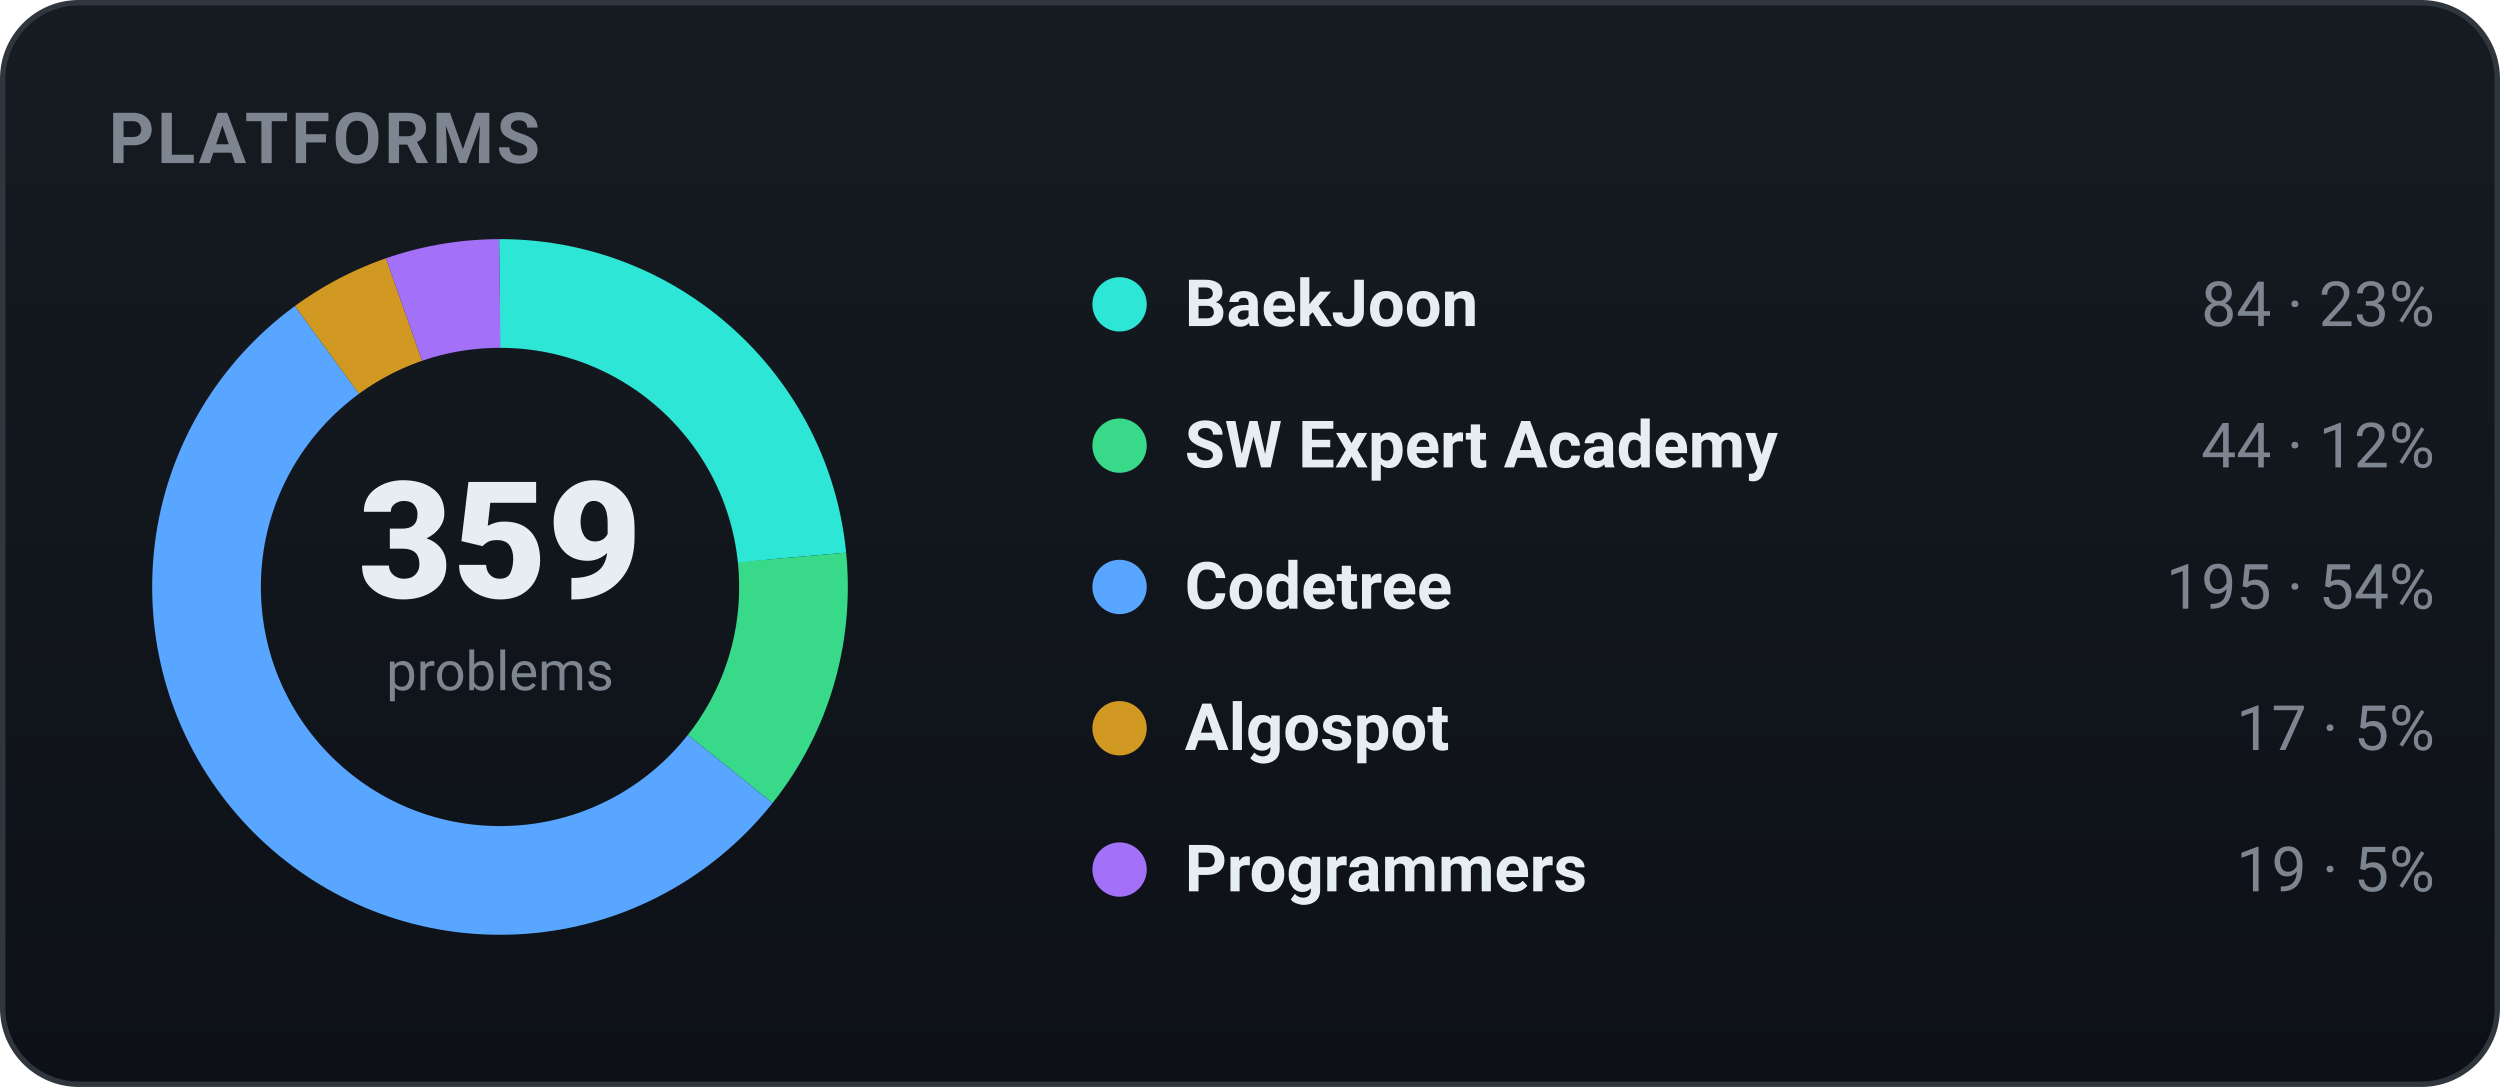
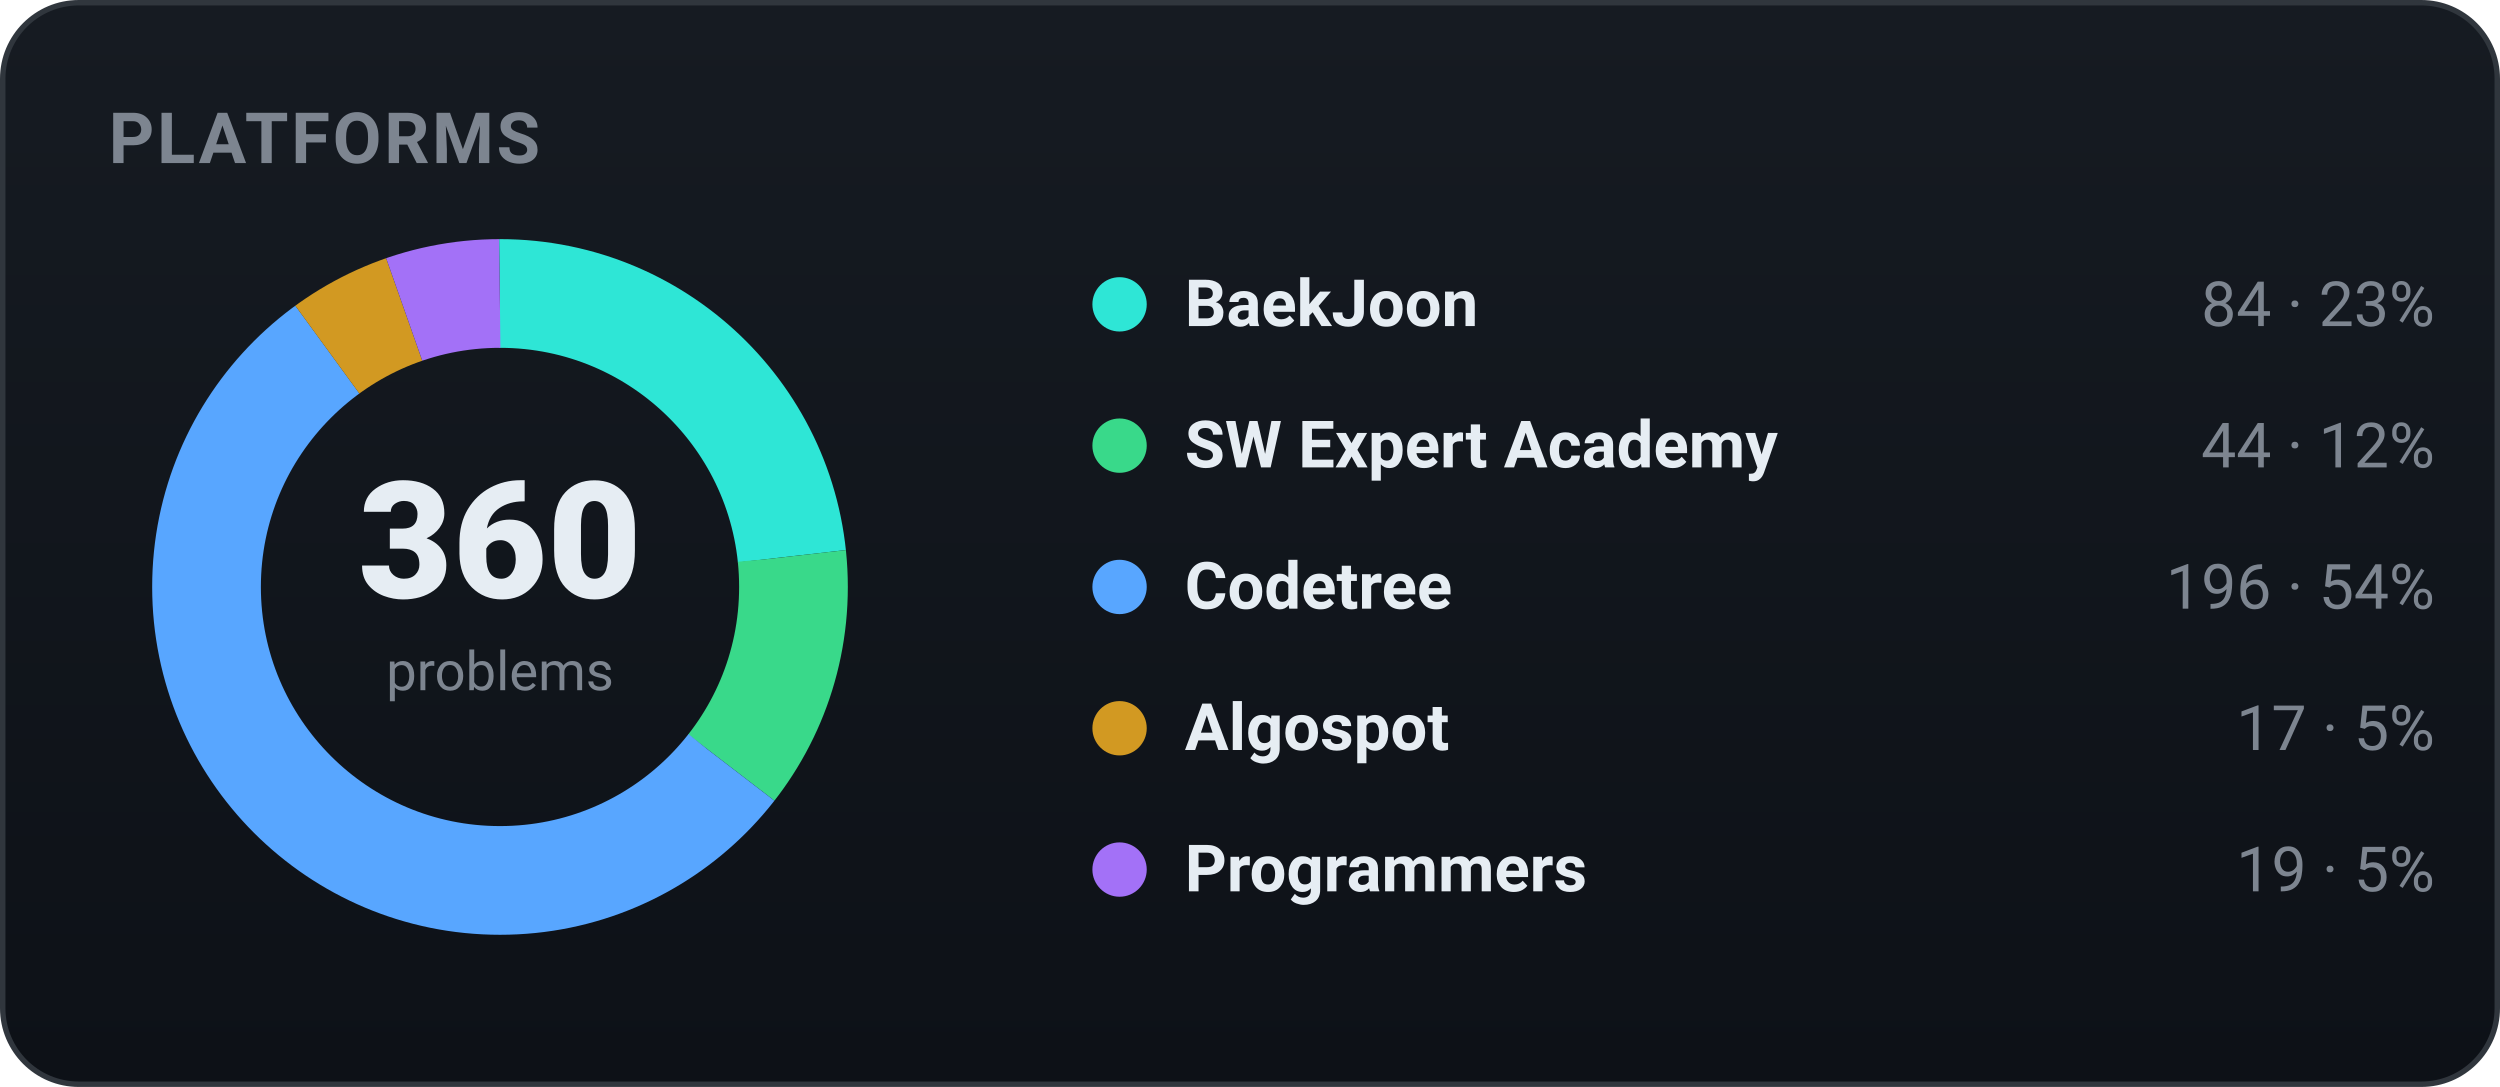
<svg xmlns="http://www.w3.org/2000/svg" width="460" height="200" viewBox="0 0 460 200" role="img" font-family="-apple-system,BlinkMacSystemFont,'Segoe UI',Roboto,'Apple SD Gothic Neo','Malgun Gothic',sans-serif">
  <defs>
    <linearGradient id="bgg" x1="0" y1="0" x2="0" y2="1">
      <stop offset="0" stop-color="#161b22" />
      <stop offset="1" stop-color="#0d1117" />
    </linearGradient>
  </defs>
  <rect x="0.5" y="0.5" width="459" height="199" rx="14" fill="url(#bgg)" stroke="#30363d" />
  <text x="20" y="30" font-family="-apple-system,BlinkMacSystemFont,'Segoe UI',Roboto,'Apple SD Gothic Neo','Malgun Gothic',sans-serif" font-size="13" font-weight="700" fill="#7d8590" letter-spacing="0.5">PLATFORMS</text>
-   <circle cx="92" cy="108" r="54" fill="none" stroke="#2ee6d6" stroke-width="20" stroke-dasharray="79.39 259.90" stroke-dashoffset="-0.00" transform="rotate(-90 92 108)" />
-   <circle cx="92" cy="108" r="54" fill="none" stroke="#39d98a" stroke-width="20" stroke-dasharray="41.58 297.71" stroke-dashoffset="-79.39" transform="rotate(-90 92 108)" />
-   <circle cx="92" cy="108" r="54" fill="none" stroke="#58a6ff" stroke-width="20" stroke-dasharray="184.30 155.00" stroke-dashoffset="-120.97" transform="rotate(-90 92 108)" />
-   <circle cx="92" cy="108" r="54" fill="none" stroke="#d29922" stroke-width="20" stroke-dasharray="16.07 323.23" stroke-dashoffset="-305.27" transform="rotate(-90 92 108)" />
-   <circle cx="92" cy="108" r="54" fill="none" stroke="#a371f7" stroke-width="20" stroke-dasharray="17.96 321.34" stroke-dashoffset="-321.34" transform="rotate(-90 92 108)" />
-   <text x="92" y="110" text-anchor="middle" font-size="30" font-weight="800" fill="#e6edf3">359</text>
+   <circle cx="92" cy="108" r="54" fill="none" stroke="#2ee6d6" stroke-width="20" stroke-dasharray="79.17 260.12" stroke-dashoffset="-0.00" transform="rotate(-90 92 108)" />
+   <circle cx="92" cy="108" r="54" fill="none" stroke="#39d98a" stroke-width="20" stroke-dasharray="41.47 297.82" stroke-dashoffset="-79.17" transform="rotate(-90 92 108)" />
+   <circle cx="92" cy="108" r="54" fill="none" stroke="#58a6ff" stroke-width="20" stroke-dasharray="184.73 154.57" stroke-dashoffset="-120.64" transform="rotate(-90 92 108)" />
+   <circle cx="92" cy="108" r="54" fill="none" stroke="#d29922" stroke-width="20" stroke-dasharray="16.02 323.27" stroke-dashoffset="-305.36" transform="rotate(-90 92 108)" />
+   <circle cx="92" cy="108" r="54" fill="none" stroke="#a371f7" stroke-width="20" stroke-dasharray="17.91 321.38" stroke-dashoffset="-321.38" transform="rotate(-90 92 108)" />
+   <text x="92" y="110" text-anchor="middle" font-size="30" font-weight="800" fill="#e6edf3">360</text>
  <text x="92" y="127" text-anchor="middle" font-size="10" fill="#7d8590">problems</text>
  <circle cx="206" cy="56" r="5" fill="#2ee6d6" />
  <text x="218" y="60" font-size="12" font-weight="600" fill="#e6edf3">BaekJoon</text>
  <text x="448" y="60" text-anchor="end" font-size="11.5" fill="#7d8590">84 · 23%</text>
  <circle cx="206" cy="82" r="5" fill="#39d98a" />
  <text x="218" y="86" font-size="12" font-weight="600" fill="#e6edf3">SW Expert Academy</text>
  <text x="448" y="86" text-anchor="end" font-size="11.5" fill="#7d8590">44 · 12%</text>
  <circle cx="206" cy="108" r="5" fill="#58a6ff" />
  <text x="218" y="112" font-size="12" font-weight="600" fill="#e6edf3">Codetree</text>
-   <text x="448" y="112" text-anchor="end" font-size="11.5" fill="#7d8590">195 · 54%</text>
+   <text x="448" y="112" text-anchor="end" font-size="11.5" fill="#7d8590">196 · 54%</text>
  <circle cx="206" cy="134" r="5" fill="#d29922" />
  <text x="218" y="138" font-size="12" font-weight="600" fill="#e6edf3">Algospot</text>
  <text x="448" y="138" text-anchor="end" font-size="11.5" fill="#7d8590">17 · 5%</text>
  <circle cx="206" cy="160" r="5" fill="#a371f7" />
  <text x="218" y="164" font-size="12" font-weight="600" fill="#e6edf3">Programmers</text>
  <text x="448" y="164" text-anchor="end" font-size="11.5" fill="#7d8590">19 · 5%</text>
</svg>
